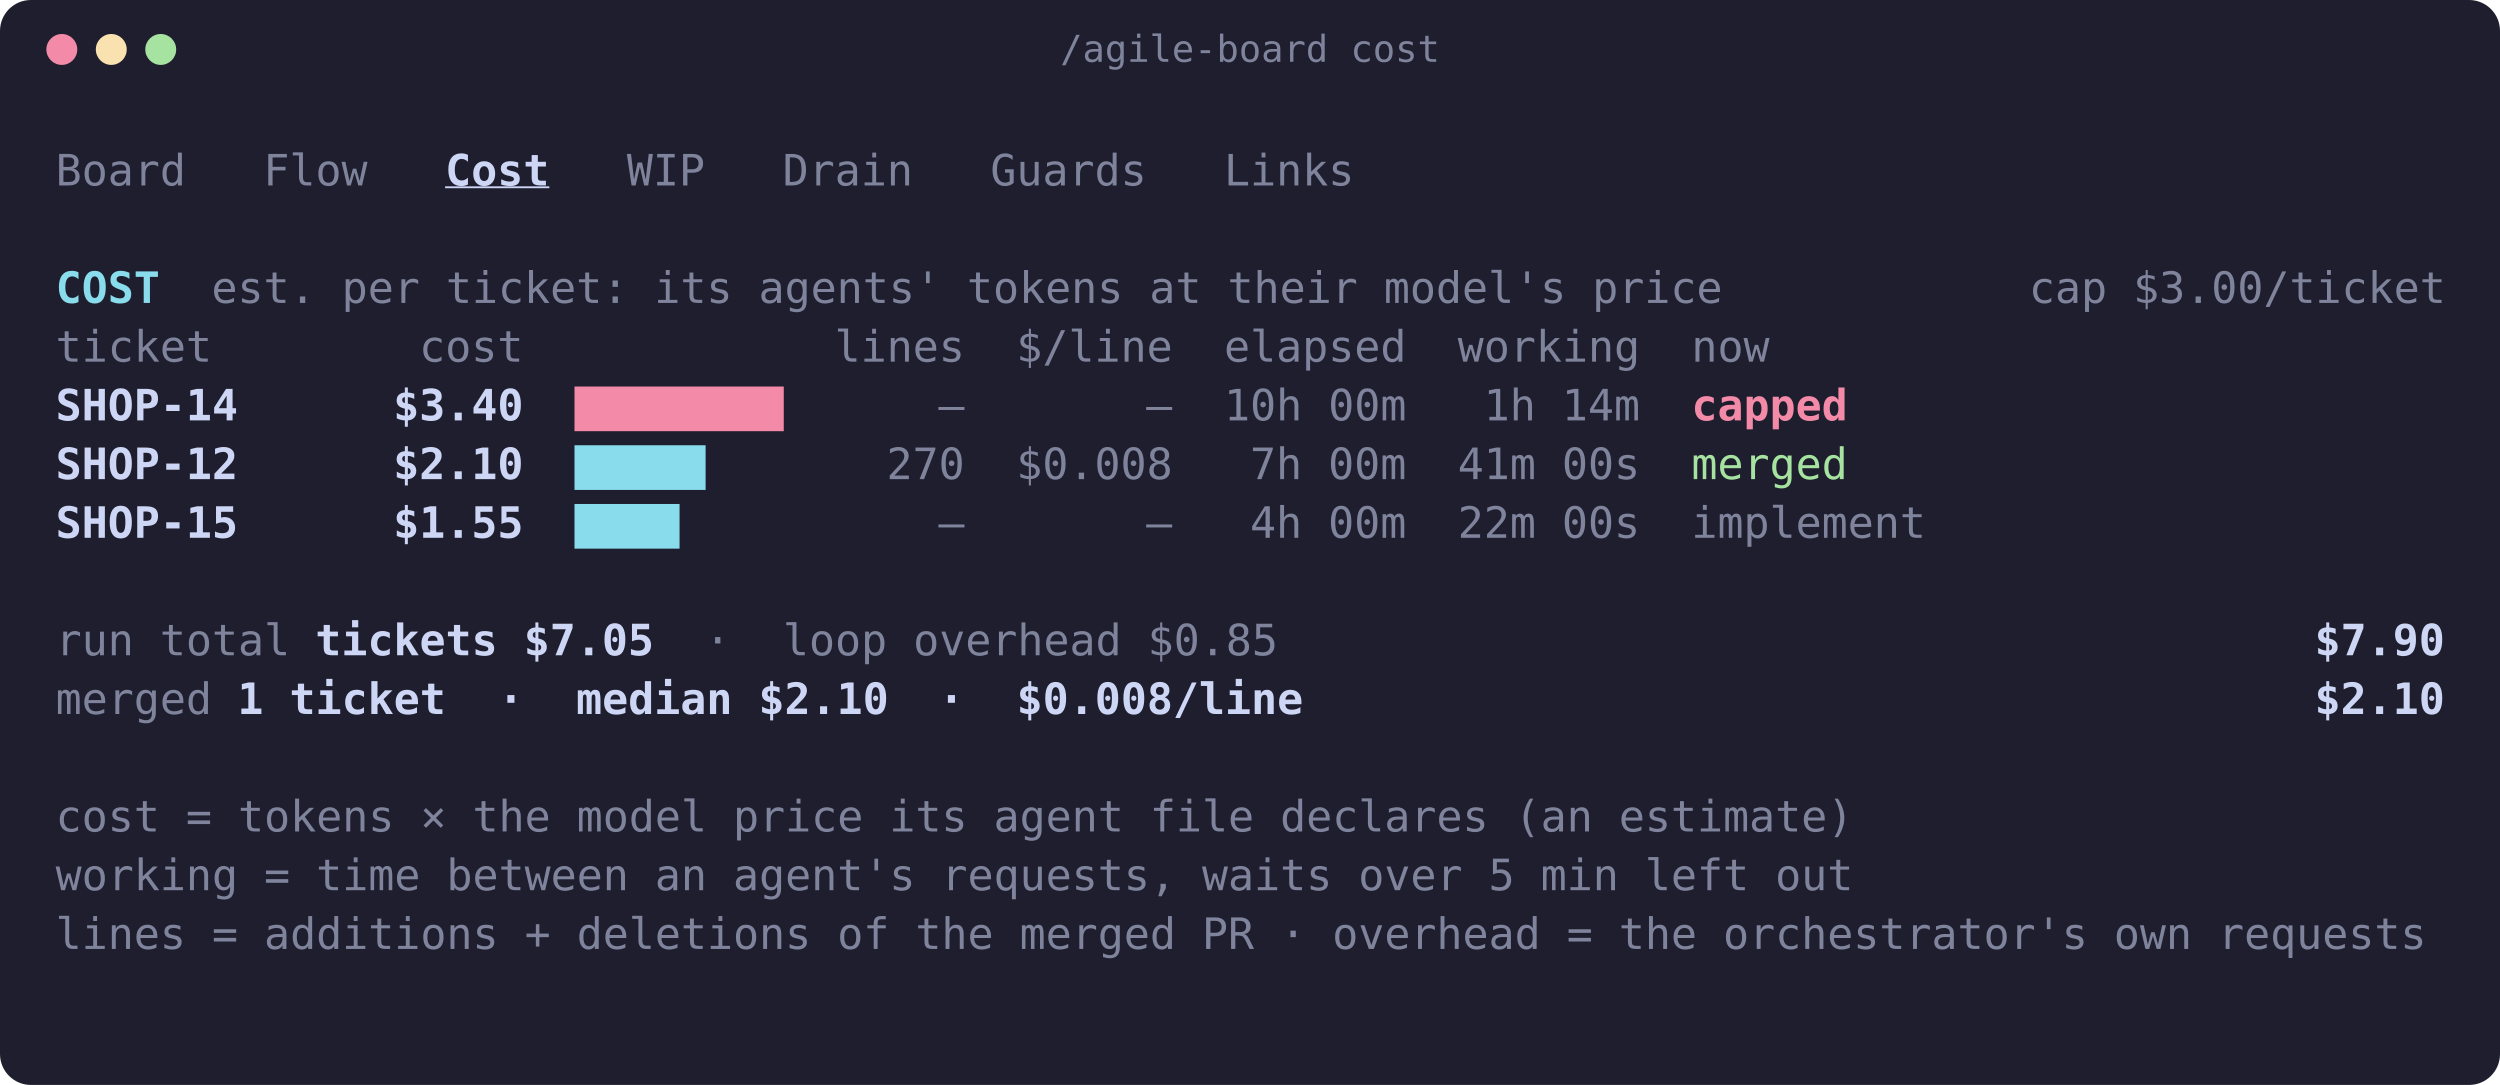
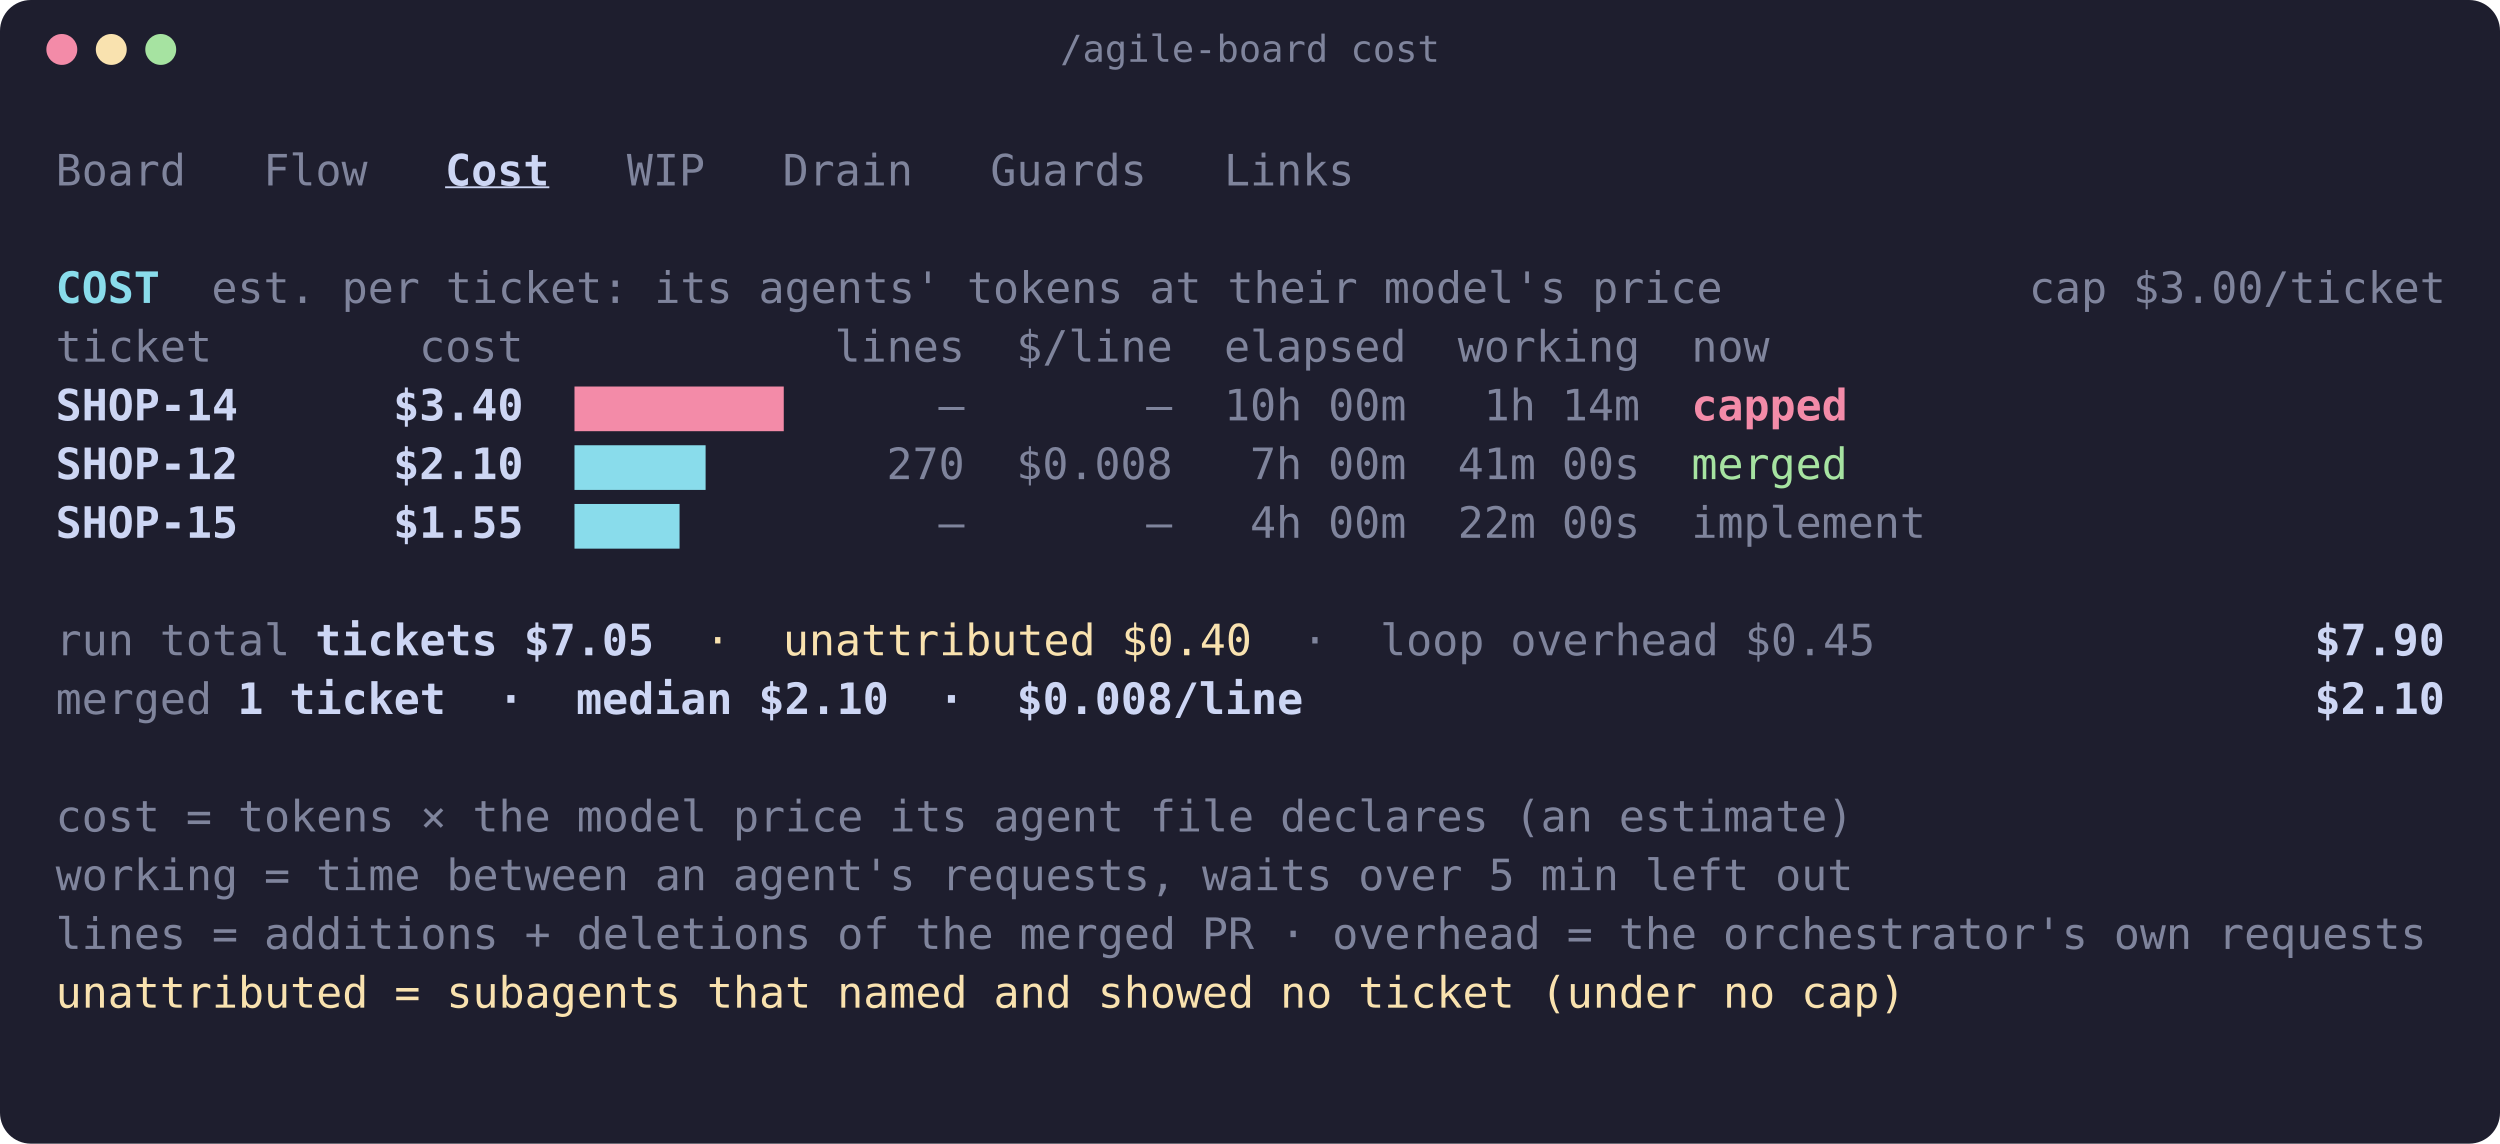
- <svg xmlns="http://www.w3.org/2000/svg" width="808.8" height="351" viewBox="0 0 808.8 351" font-family="ui-monospace, SFMono-Regular, Menlo, Consolas, DejaVu Sans Mono, monospace" font-size="14" xml:space="preserve" style="white-space:pre">
-   <rect width="808.8" height="351" rx="10" fill="#1e1e2e" />
+ <svg xmlns="http://www.w3.org/2000/svg" width="808.8" height="370" viewBox="0 0 808.8 370" font-family="ui-monospace, SFMono-Regular, Menlo, Consolas, DejaVu Sans Mono, monospace" font-size="14" xml:space="preserve" style="white-space:pre">
+   <rect width="808.8" height="370" rx="10" fill="#1e1e2e" />
  <circle cx="20" cy="16" r="5" fill="#f38ba8" />
  <circle cx="36" cy="16" r="5" fill="#f9e2af" />
  <circle cx="52" cy="16" r="5" fill="#a6e3a1" />
  <text x="404.4" y="20" fill="#7f849c" text-anchor="middle" font-size="12">/agile-board cost</text>
  <text x="18" y="60" fill="#7f849c">Board</text>
  <text x="85.2" y="60" fill="#7f849c">Flow</text>
  <text x="144" y="60" fill="#cdd6f4" font-weight="bold" text-decoration="underline">Cost</text>
  <text x="202.8" y="60" fill="#7f849c">WIP</text>
  <text x="253.2" y="60" fill="#7f849c">Drain</text>
  <text x="320.4" y="60" fill="#7f849c">Guards</text>
  <text x="396" y="60" fill="#7f849c">Links</text>
  <text x="18" y="98" fill="#89dceb" font-weight="bold">COST</text>
  <text x="68.4" y="98" fill="#7f849c">est. per ticket: its agents' tokens at their model's price</text>
  <text x="656.4" y="98" fill="#7f849c">cap $3.00/ticket</text>
  <text x="18" y="117" fill="#7f849c">ticket    </text>
  <text x="135.6" y="117" fill="#7f849c">cost</text>
  <text x="270" y="117" fill="#7f849c">lines</text>
  <text x="328.8" y="117" fill="#7f849c">$/line</text>
  <text x="396" y="117" fill="#7f849c">elapsed</text>
  <text x="471.6" y="117" fill="#7f849c">working</text>
  <text x="547.2" y="117" fill="#7f849c">now</text>
  <text x="18" y="136" fill="#cdd6f4" font-weight="bold">SHOP-14   </text>
  <text x="127.2" y="136" fill="#cdd6f4" font-weight="bold">$3.40</text>
  <text x="186" y="136" fill="#f38ba8">▇▇▇▇▇▇▇▇ </text>
  <text x="303.6" y="136" fill="#7f849c">—</text>
  <text x="370.8" y="136" fill="#7f849c">—</text>
  <text x="396" y="136" fill="#7f849c">10h 00m</text>
  <text x="480" y="136" fill="#7f849c">1h 14m</text>
  <text x="547.2" y="136" fill="#f38ba8" font-weight="bold">capped</text>
  <text x="18" y="155" fill="#cdd6f4" font-weight="bold">SHOP-12   </text>
  <text x="127.2" y="155" fill="#cdd6f4" font-weight="bold">$2.10</text>
  <text x="186" y="155" fill="#89dceb">▇▇▇▇▇    </text>
  <text x="286.8" y="155" fill="#7f849c">270</text>
  <text x="328.8" y="155" fill="#7f849c">$0.008</text>
  <text x="404.4" y="155" fill="#7f849c">7h 00m</text>
  <text x="471.6" y="155" fill="#7f849c">41m 00s</text>
  <text x="547.2" y="155" fill="#a6e3a1">merged</text>
  <text x="18" y="174" fill="#cdd6f4" font-weight="bold">SHOP-15   </text>
  <text x="127.2" y="174" fill="#cdd6f4" font-weight="bold">$1.55</text>
  <text x="186" y="174" fill="#89dceb">▇▇▇▇     </text>
  <text x="303.6" y="174" fill="#7f849c">—</text>
  <text x="370.8" y="174" fill="#7f849c">—</text>
  <text x="404.4" y="174" fill="#7f849c">4h 00m</text>
  <text x="471.6" y="174" fill="#7f849c">22m 00s</text>
  <text x="547.2" y="174" fill="#7f849c">implement</text>
  <text x="18" y="212" fill="#7f849c">run total </text>
  <text x="102" y="212" fill="#cdd6f4" font-weight="bold">tickets $7.05</text>
-   <text x="228" y="212" fill="#7f849c">·  loop overhead $0.85</text>
+   <text x="228" y="212" fill="#f9e2af">·  unattributed $0.40</text>
+   <text x="421.2" y="212" fill="#7f849c">·  loop overhead $0.45</text>
  <text x="748.8" y="212" fill="#cdd6f4" font-weight="bold">$7.90</text>
  <text x="18" y="231" fill="#7f849c">merged </text>
  <text x="76.8" y="231" fill="#cdd6f4" font-weight="bold">1 ticket  ·  median $2.10</text>
  <text x="303.6" y="231" fill="#cdd6f4" font-weight="bold">·  $0.008/line</text>
  <text x="748.8" y="231" fill="#cdd6f4" font-weight="bold">$2.10</text>
  <text x="18" y="269" fill="#7f849c">cost = tokens × the model price its agent file declares (an estimate)</text>
  <text x="18" y="288" fill="#7f849c">working = time between an agent's requests, waits over 5 min left out</text>
  <text x="18" y="307" fill="#7f849c">lines = additions + deletions of the merged PR · overhead = the orchestrator's own requests</text>
+   <text x="18" y="326" fill="#f9e2af">unattributed = subagents that named and showed no ticket (under no cap)</text>
</svg>
